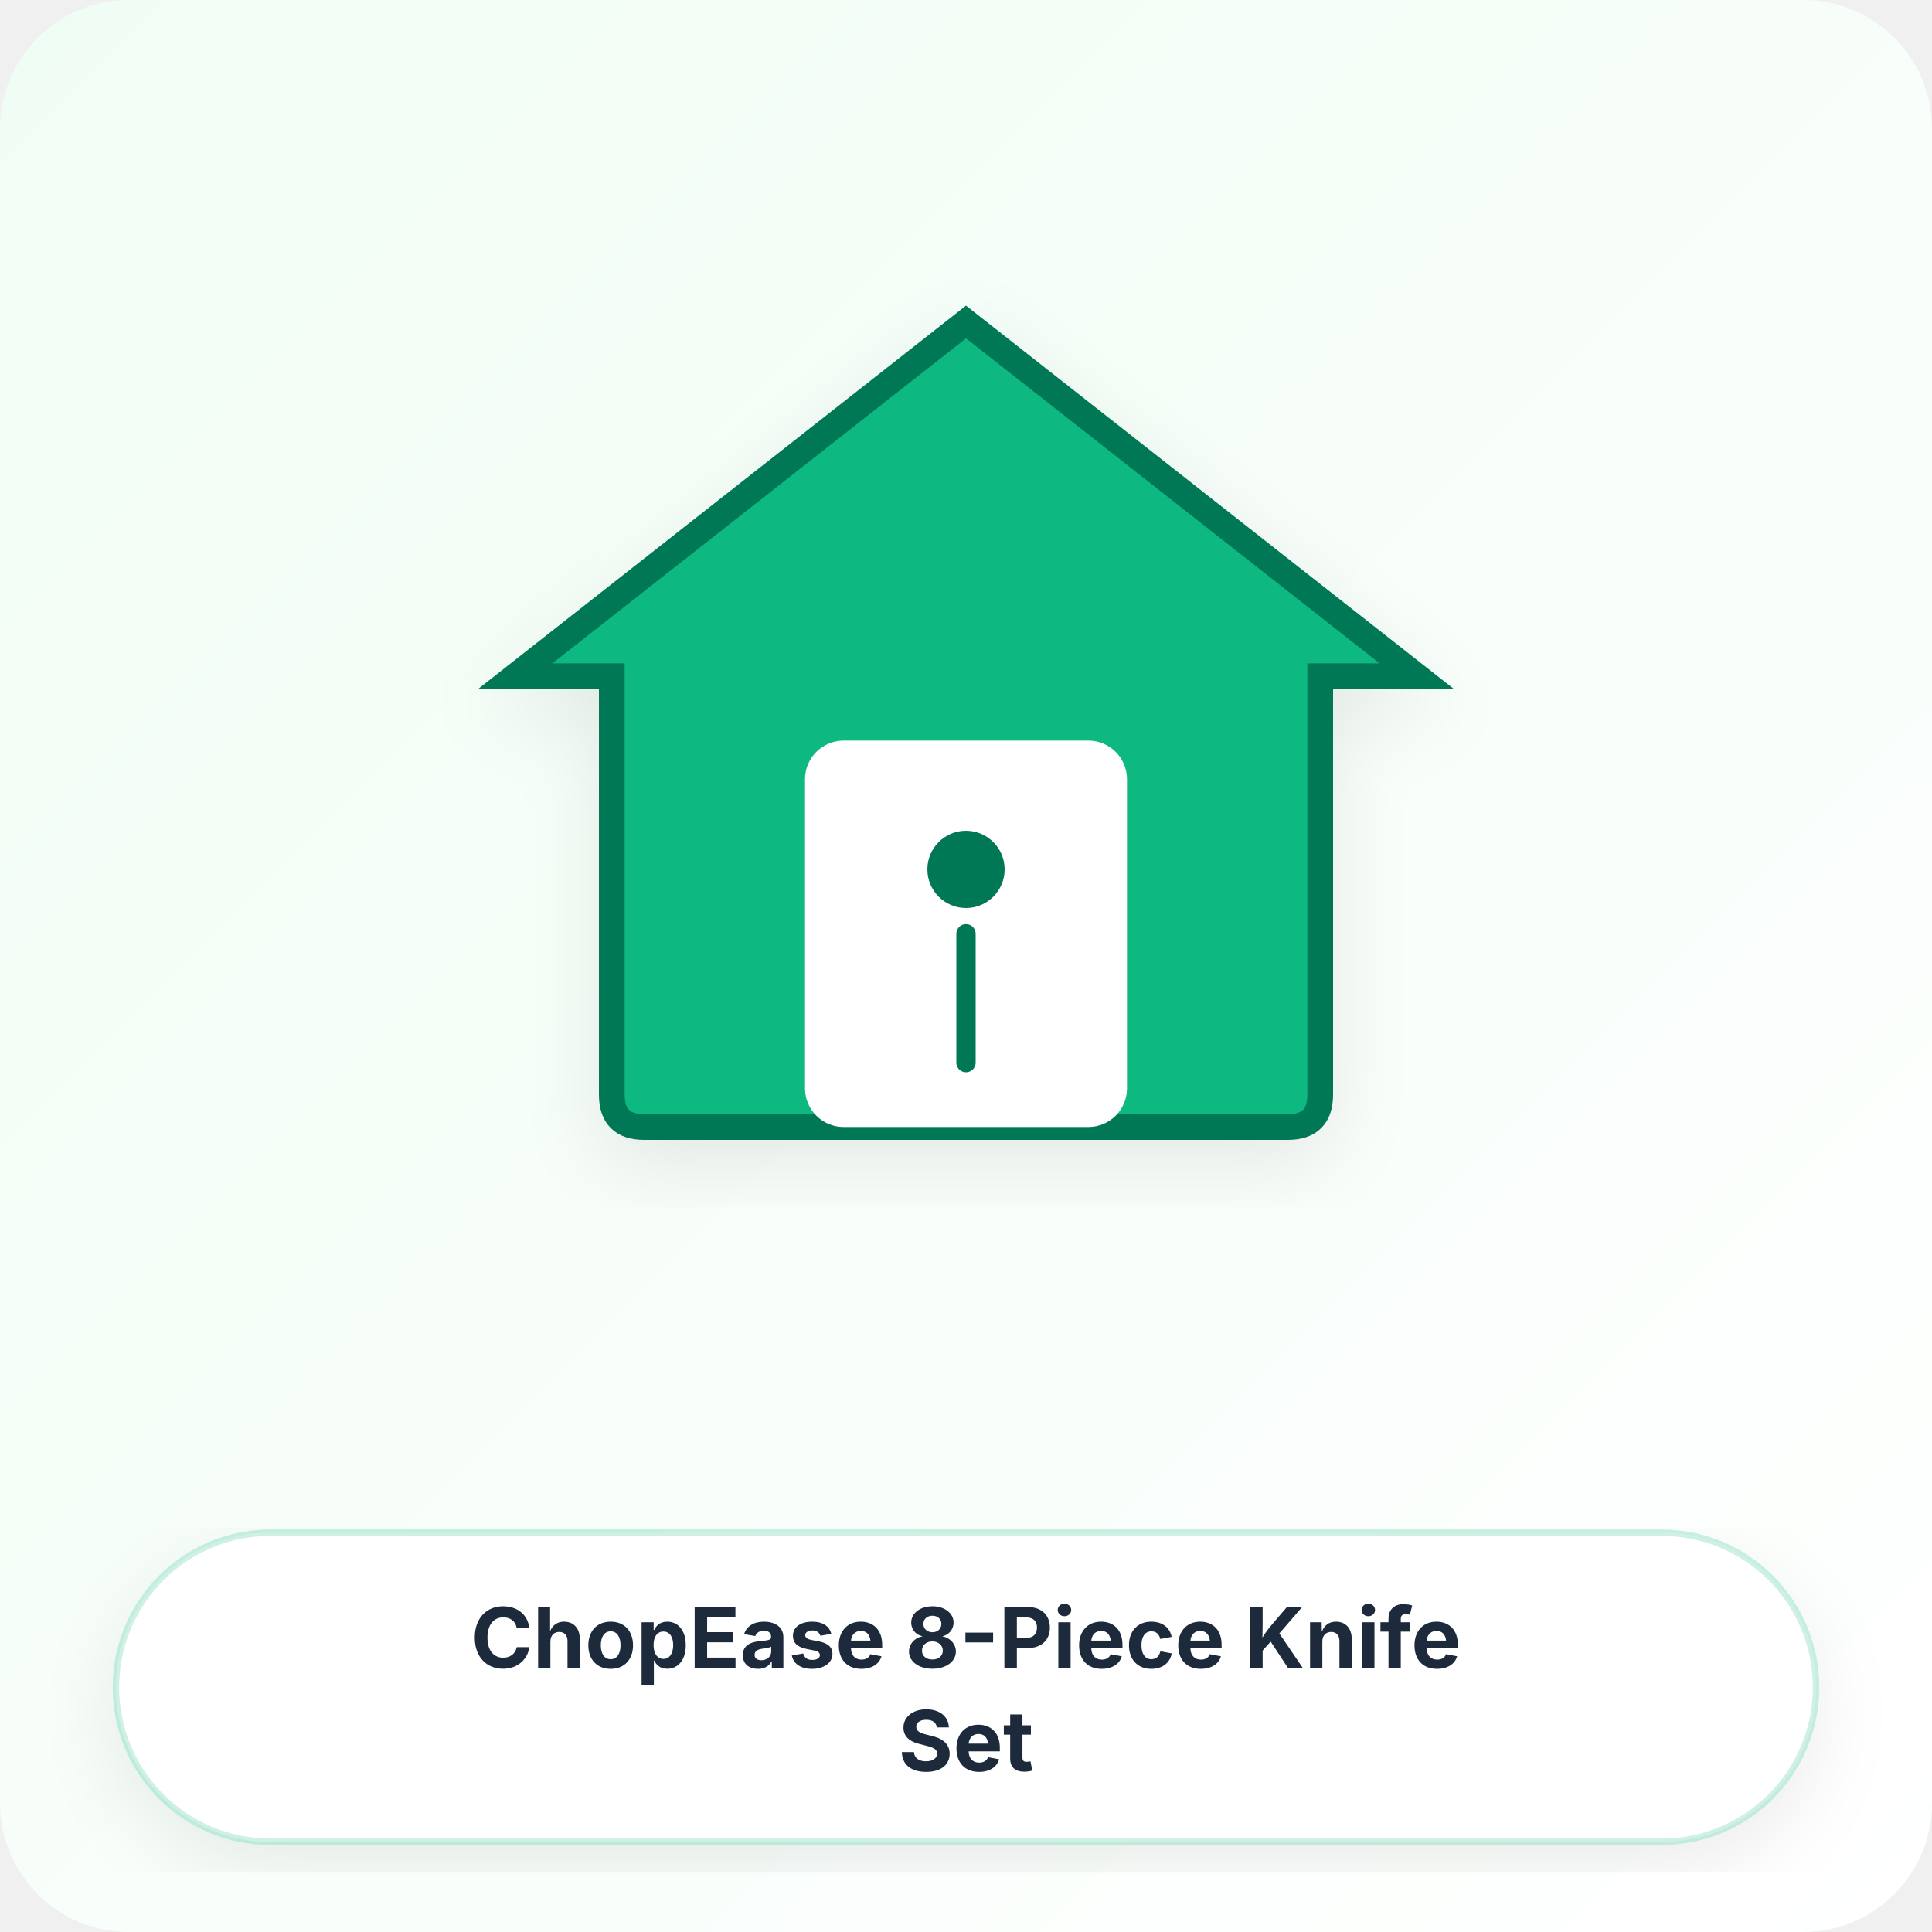
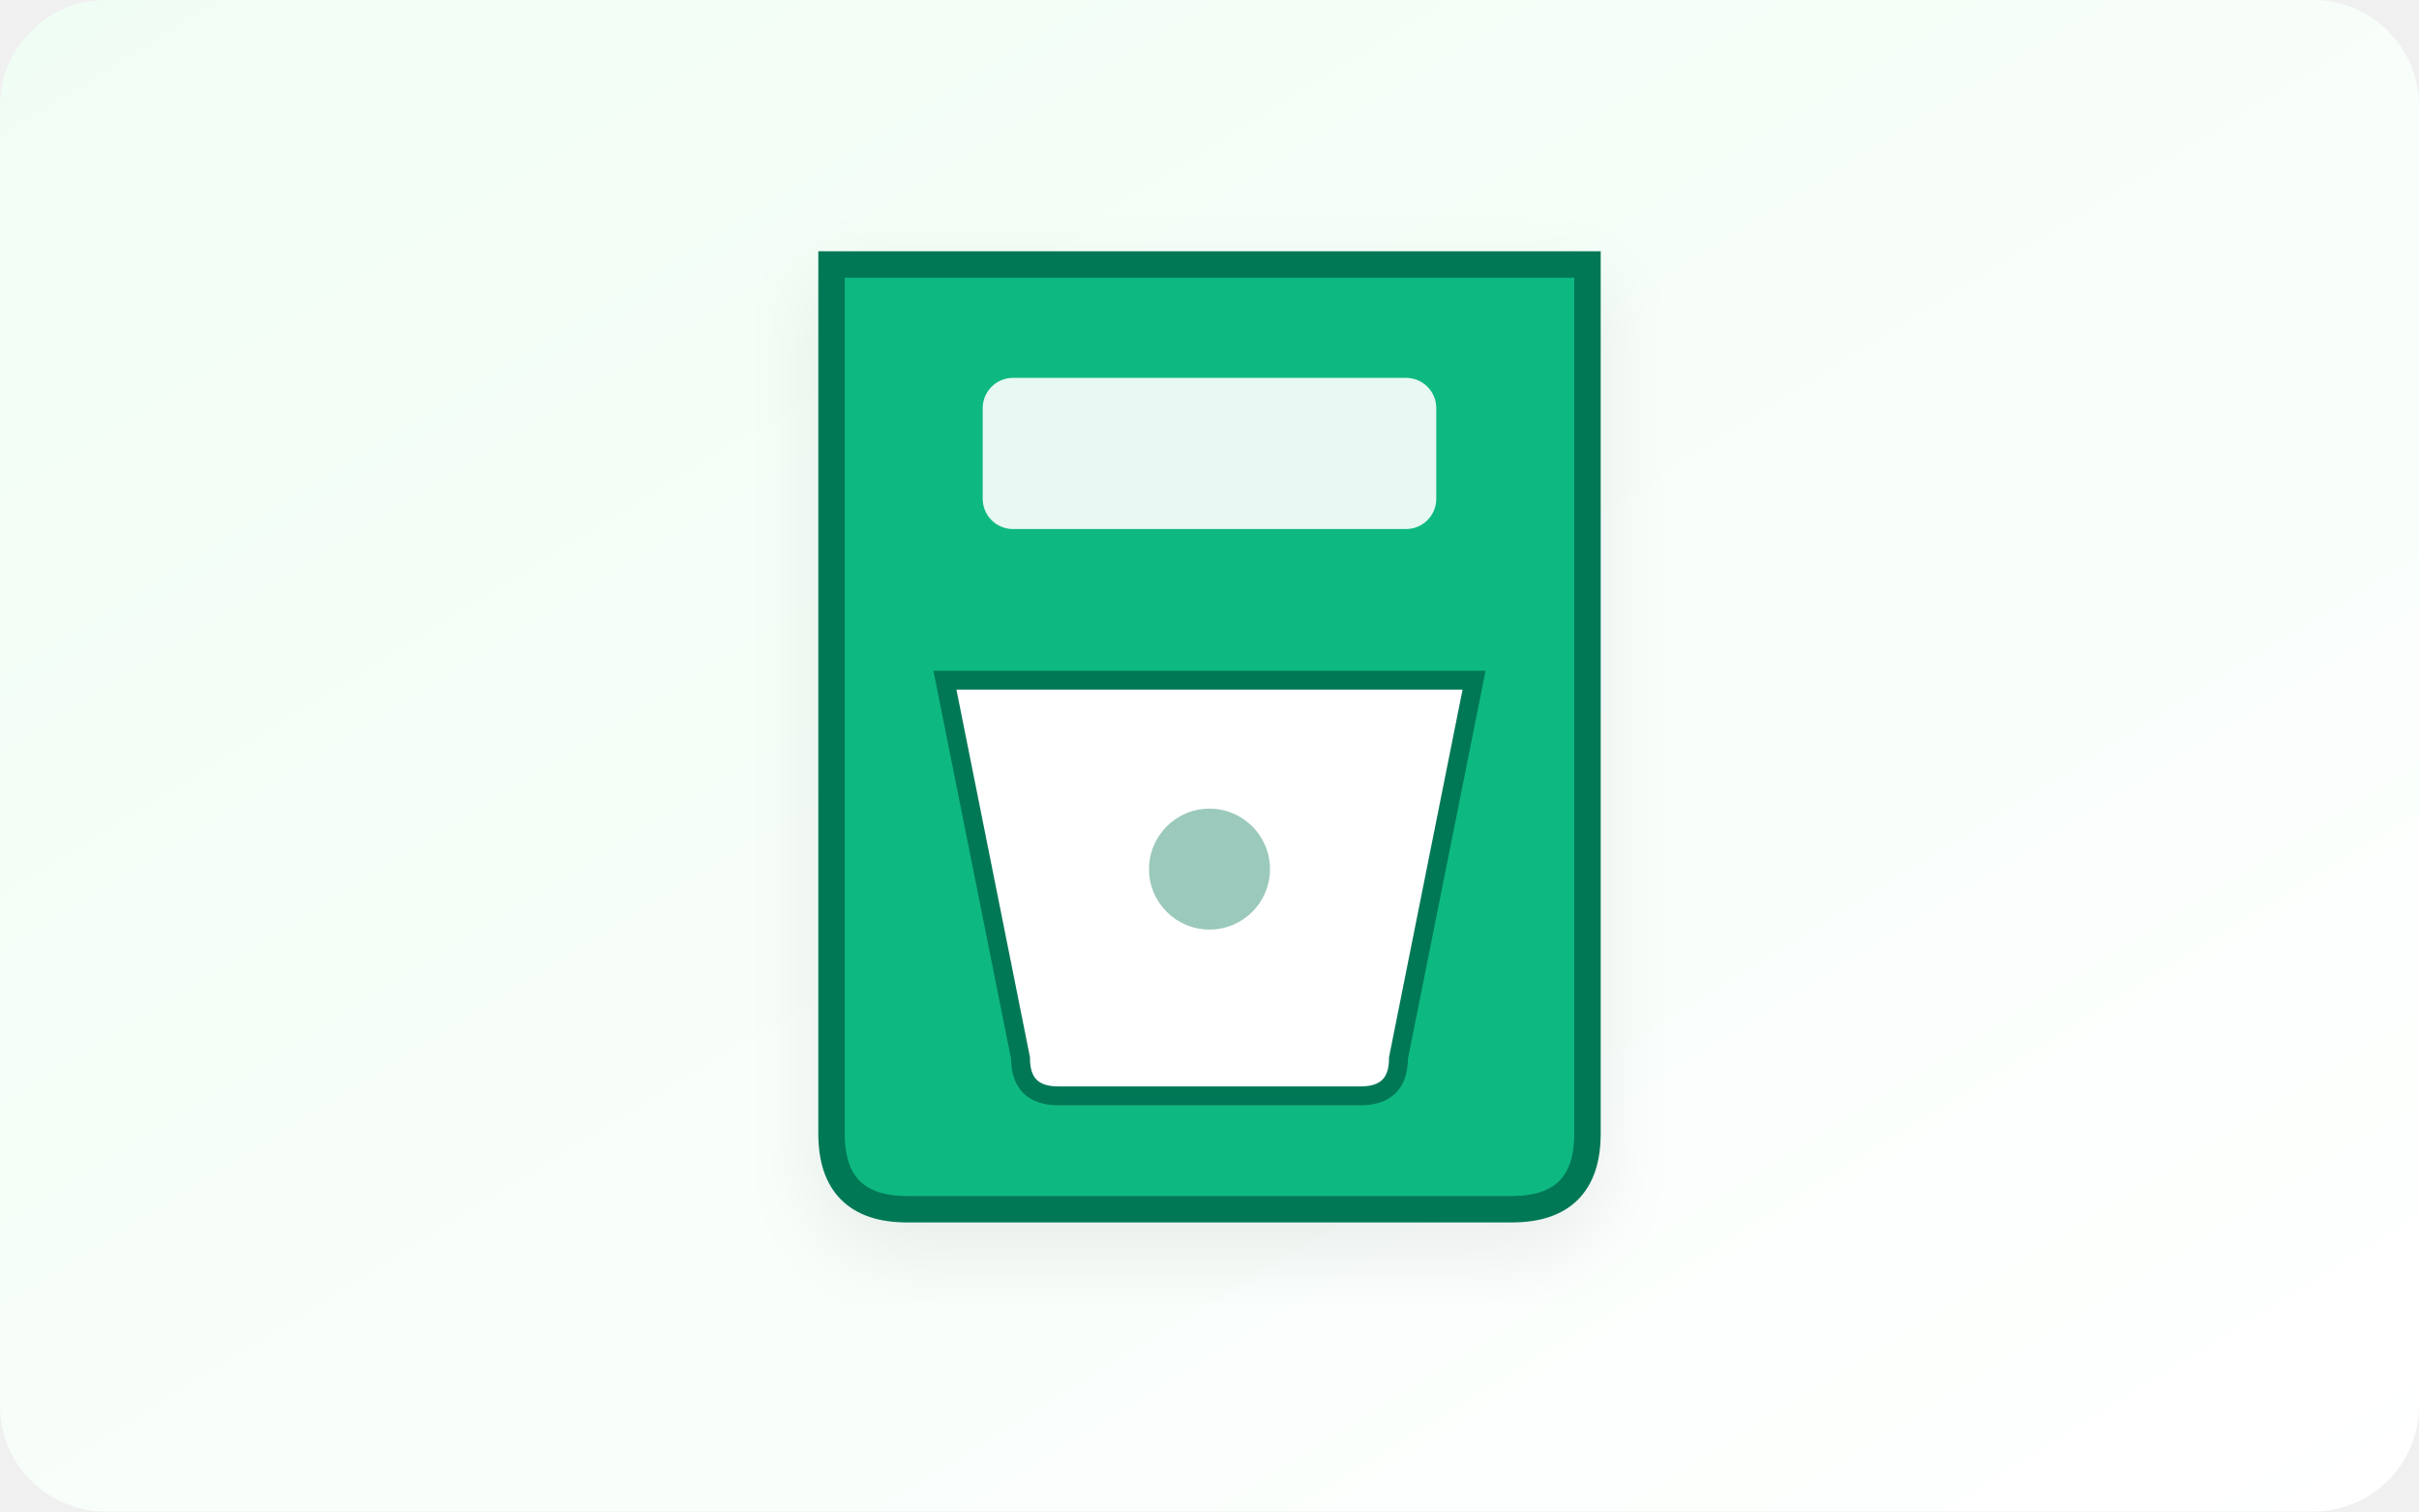
- <svg xmlns="http://www.w3.org/2000/svg" viewBox="0 0 300 300" width="100%" height="100%" preserveAspectRatio="xMidYMid meet">
+ <svg xmlns="http://www.w3.org/2000/svg" viewBox="0 0 320 200" width="100%" height="100%" preserveAspectRatio="xMidYMid meet">
  <defs>
    <linearGradient id="bg-grad-home" x1="0%" y1="0%" x2="100%" y2="100%">
      <stop offset="0%" stop-color="#F0FDF4" />
      <stop offset="100%" stop-color="#FFFFFF" />
    </linearGradient>
    <filter id="shadow" x="-10%" y="-10%" width="120%" height="120%">
-       <feDropShadow dx="0" dy="4" stdDeviation="6" flood-opacity="0.08" />
+       <feDropShadow dx="0" dy="4" stdDeviation="5" flood-opacity="0.07" />
    </filter>
  </defs>
-   <rect width="300" height="300" rx="20" fill="url(#bg-grad-home)" />
+   <rect width="320" height="200" rx="14" fill="url(#bg-grad-home)" />
  <g filter="url(#shadow)">
-     <path d="M150 50 L220 105 L205 105 L205 170 Q205 175 200 175 L100 175 Q95 175 95 170 L95 105 L80 105 Z" fill="#10B981" stroke="#047857" stroke-width="4" />
-     <rect x="125" y="115" width="50" height="60" rx="6" fill="#FFFFFF" />
-     <circle cx="150" cy="135" r="6" fill="#047857" />
-     <path d="M150 145 L150 165" stroke="#047857" stroke-width="3" stroke-linecap="round" />
-   </g>
-   <g filter="url(#shadow)">
-     <rect x="18" y="238" width="264" height="48" rx="24.0" fill="#FFFFFF" fill-opacity="0.95" stroke="#10B981" stroke-opacity="0.2" stroke-width="1" />
-     <text x="150" y="259" font-family="system-ui, -apple-system, sans-serif" font-size="13" font-weight="700" fill="#1E293B" text-anchor="middle">ChopEase 8-Piece Knife</text>
-     <text x="150" y="275" font-family="system-ui, -apple-system, sans-serif" font-size="13" font-weight="700" fill="#1E293B" text-anchor="middle">Set</text>
+     <path d="M110 35 L210 35 L210 150 Q210 160 200 160 L120 160 Q110 160 110 150 Z" fill="#10B981" stroke="#047857" stroke-width="3.5" />
+     <rect x="130" y="50" width="60" height="20" rx="4" fill="#FFFFFF" opacity="0.9" />
+     <path d="M125 90 L195 90 L185 140 Q185 145 180 145 L140 145 Q135 145 135 140 Z" fill="#FFFFFF" stroke="#047857" stroke-width="2.5" />
+     <circle cx="160" cy="115" r="8" fill="#047857" opacity="0.4" />
  </g>
</svg>
